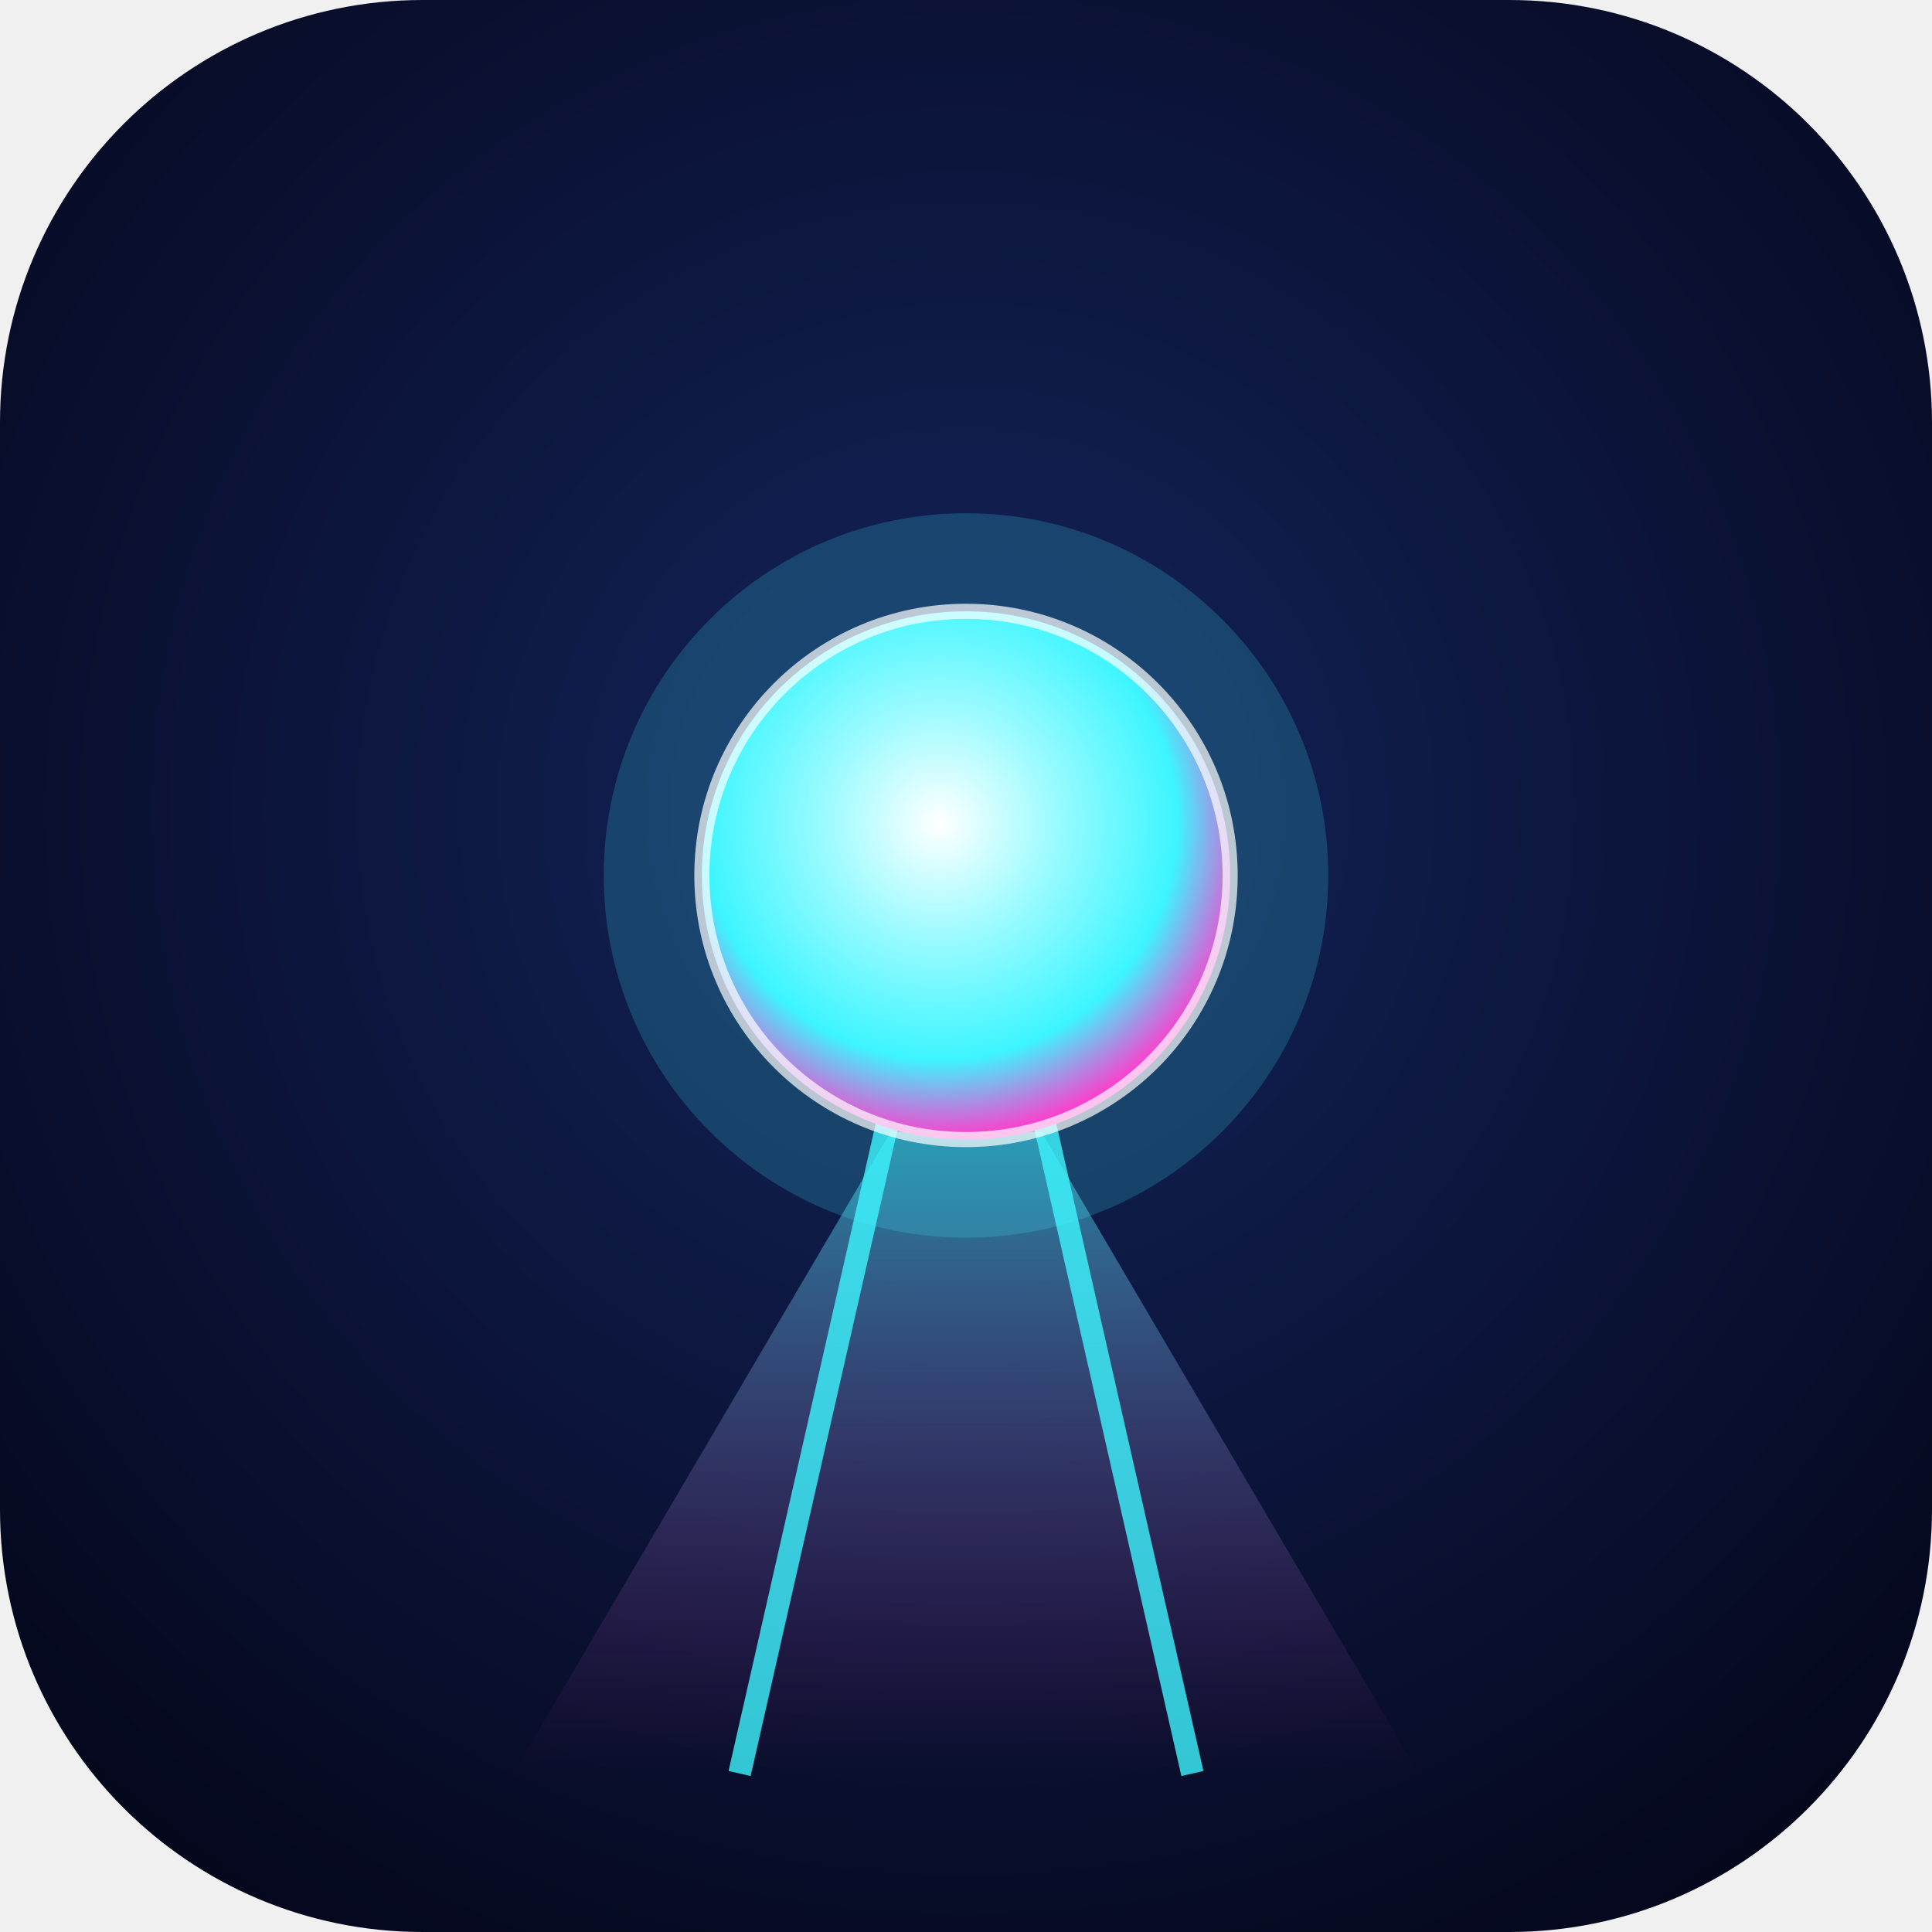
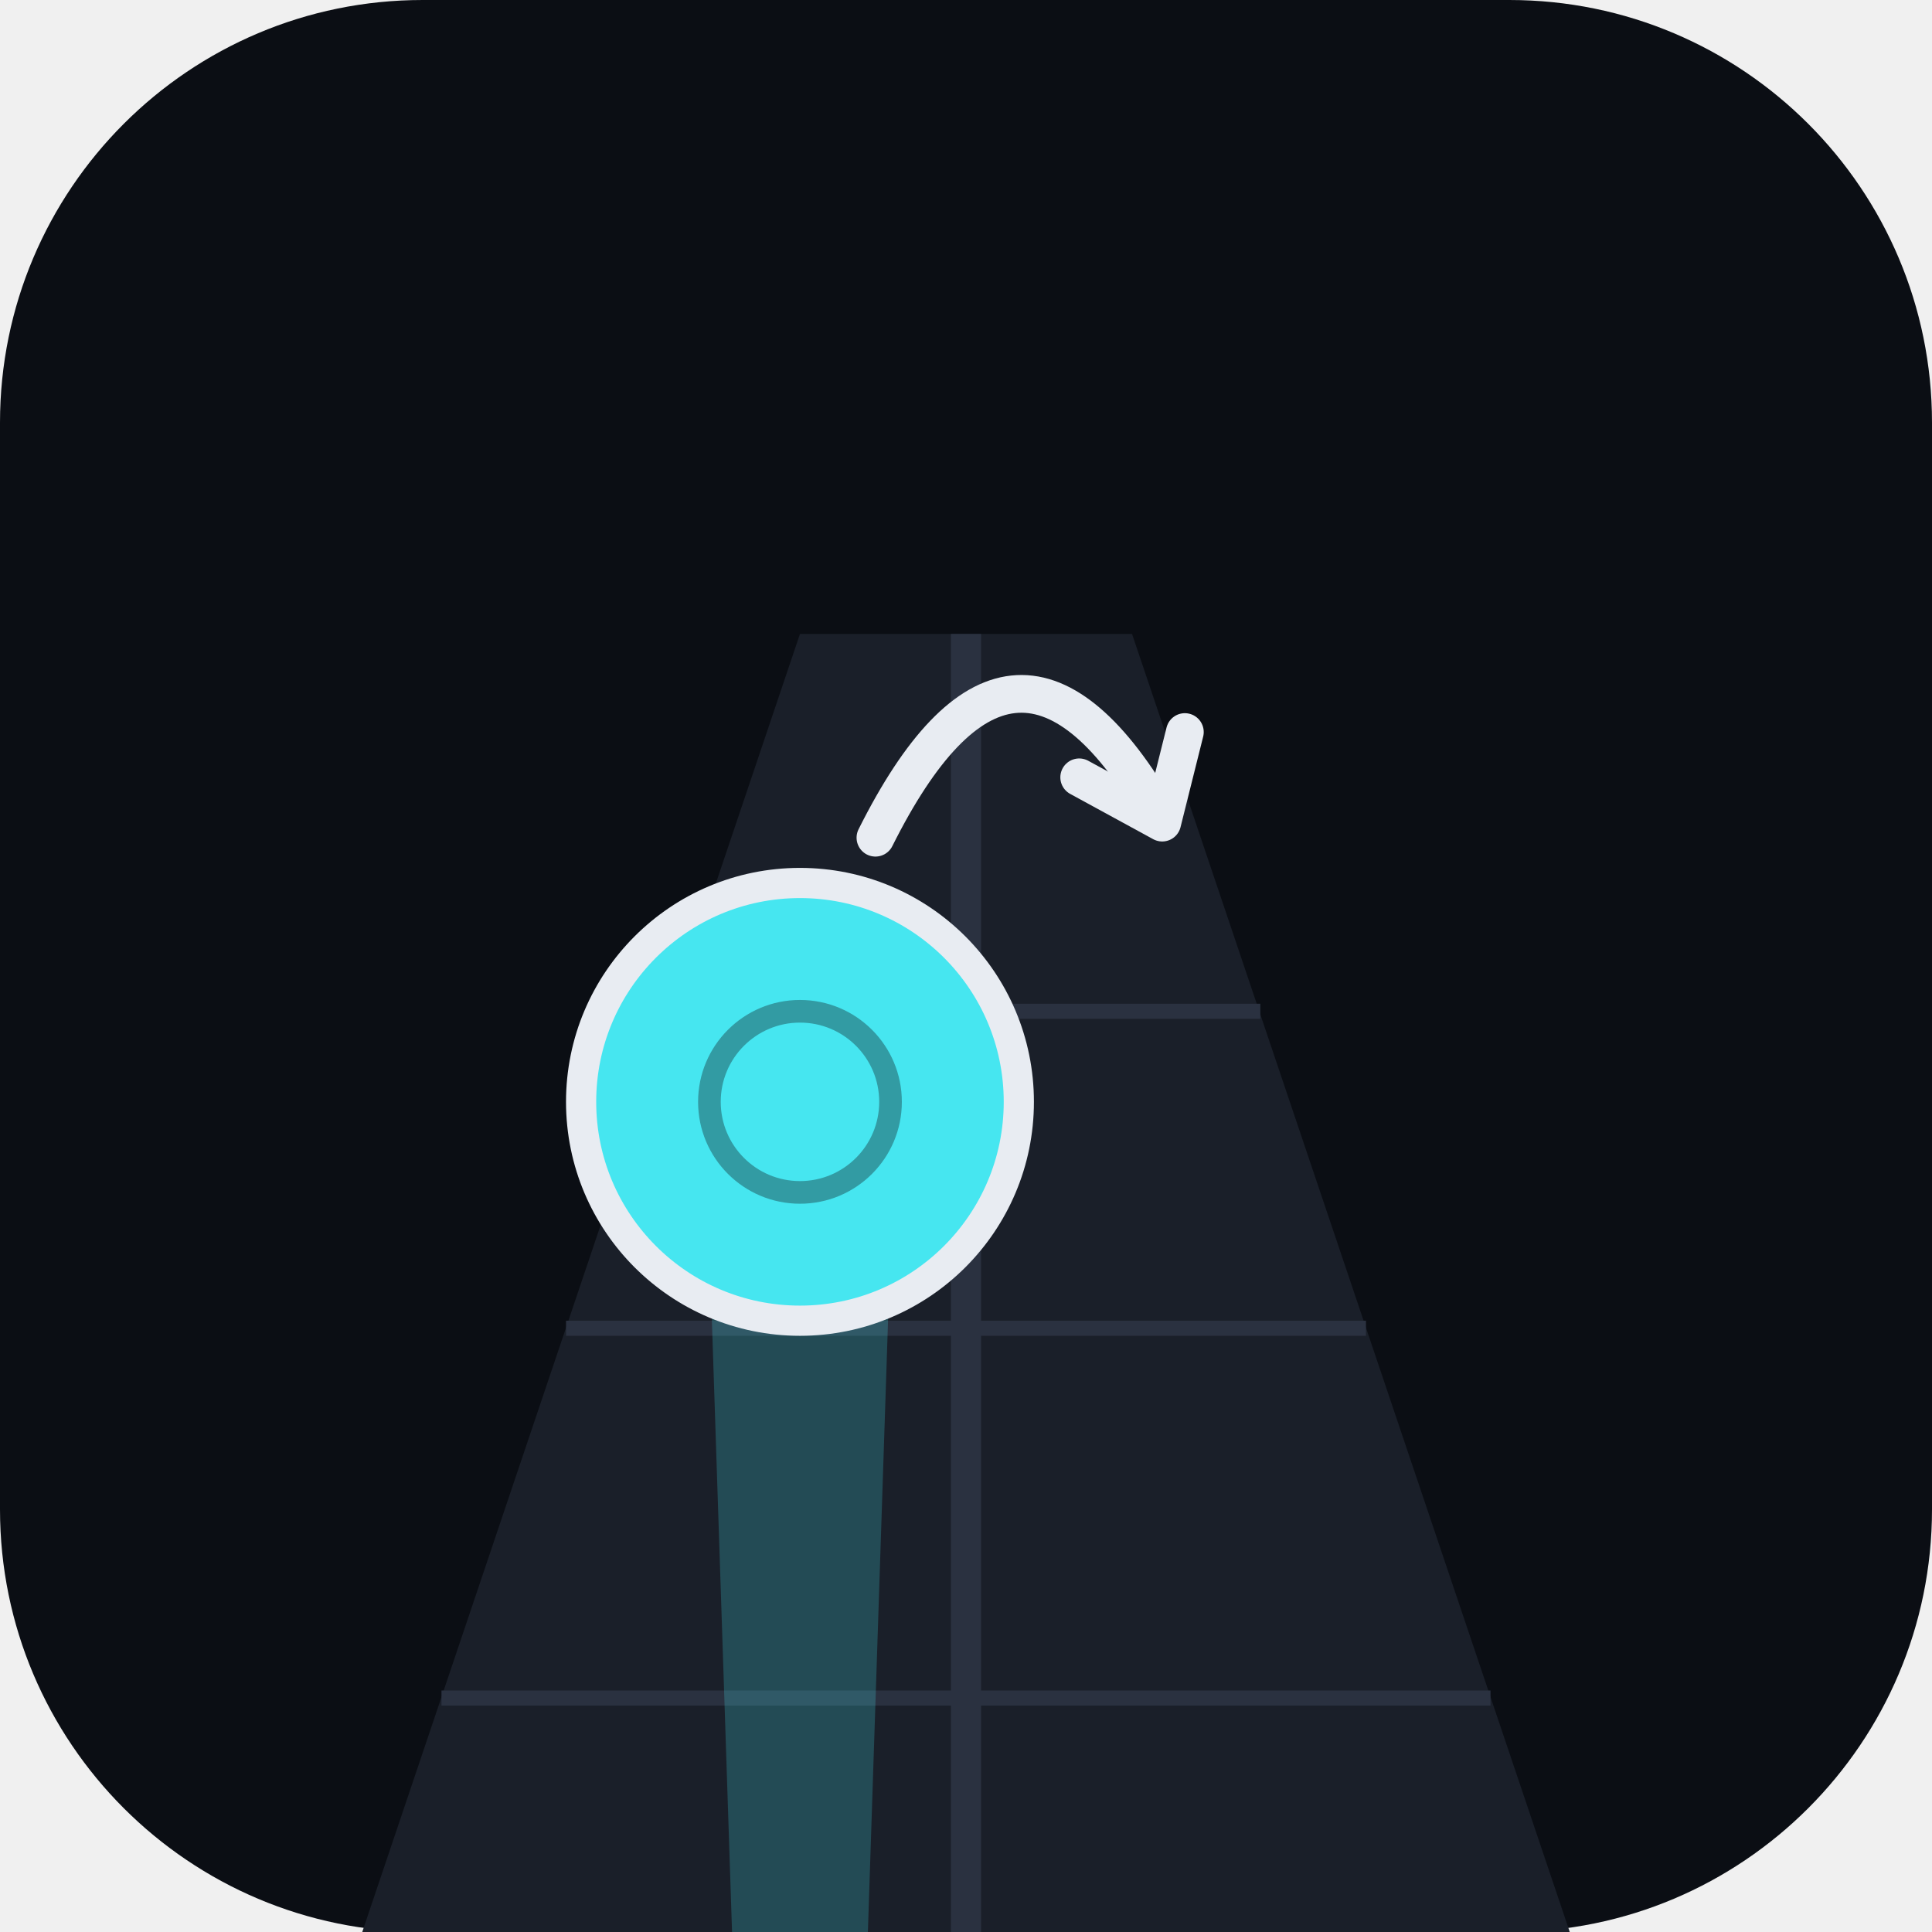
<svg xmlns="http://www.w3.org/2000/svg" width="512" height="512" viewBox="0 0 512 512">
-   <defs>
-     <radialGradient id="bg" cx="50%" cy="42%" r="70%">
-       <stop offset="0" stop-color="#14245c" />
-       <stop offset="1" stop-color="#04061a" />
-     </radialGradient>
-     <radialGradient id="core" cx="45%" cy="40%" r="60%">
-       <stop offset="0" stop-color="#ffffff" />
-       <stop offset="0.35" stop-color="#9ffbff" />
-       <stop offset="0.75" stop-color="#3df5ff" />
-       <stop offset="1" stop-color="#ff3dcb" />
-     </radialGradient>
-     <linearGradient id="trail" x1="0" y1="1" x2="0" y2="0">
-       <stop offset="0" stop-color="#ff3dcb" stop-opacity="0" />
-       <stop offset="1" stop-color="#3df5ff" stop-opacity="0.9" />
-     </linearGradient>
-   </defs>
-   <rect width="512" height="512" rx="112" fill="url(#bg)" />
-   <path d="M136 470 L236 300 L276 300 L376 470 Z" fill="url(#trail)" opacity="0.55" />
-   <line x1="196" y1="470" x2="246" y2="250" stroke="#3df5ff" stroke-width="6" opacity="0.8" />
-   <line x1="316" y1="470" x2="266" y2="250" stroke="#3df5ff" stroke-width="6" opacity="0.8" />
-   <circle cx="256" cy="232" r="96" fill="#3df5ff" opacity="0.18" />
-   <circle cx="256" cy="232" r="70" fill="url(#core)" />
-   <circle cx="256" cy="232" r="70" fill="none" stroke="#ffffff" stroke-width="4" opacity="0.7" />
+   <rect width="512" height="512" rx="112" fill="#0b0e14" />
+   <path d="M96 512 L212 168 L300 168 L416 512 Z" fill="#1a1f29" />
+   <path d="M256 168 L256 512" stroke="#2a3140" stroke-width="8" />
+   <path d="M178 268 L334 268 M150 352 L362 352 M117 450 L395 450" stroke="#2a3140" stroke-width="4" />
+   <path d="M188 330 L236 330 L230 512 L194 512 Z" fill="#46e6f0" opacity="0.22" />
+   <path d="M232 222 Q 268 150 306 214" fill="none" stroke="#e8ecf2" stroke-width="10" stroke-linecap="round" />
+   <path d="M286 206 L308 218 L314 194" fill="none" stroke="#e8ecf2" stroke-width="10" stroke-linecap="round" stroke-linejoin="round" />
+   <circle cx="212" cy="292" r="58" fill="#46e6f0" />
+   <circle cx="212" cy="292" r="58" fill="none" stroke="#e8ecf2" stroke-width="8" />
+   <circle cx="212" cy="292" r="24" fill="none" stroke="#0b0e14" stroke-width="6" opacity="0.35" />
</svg>
